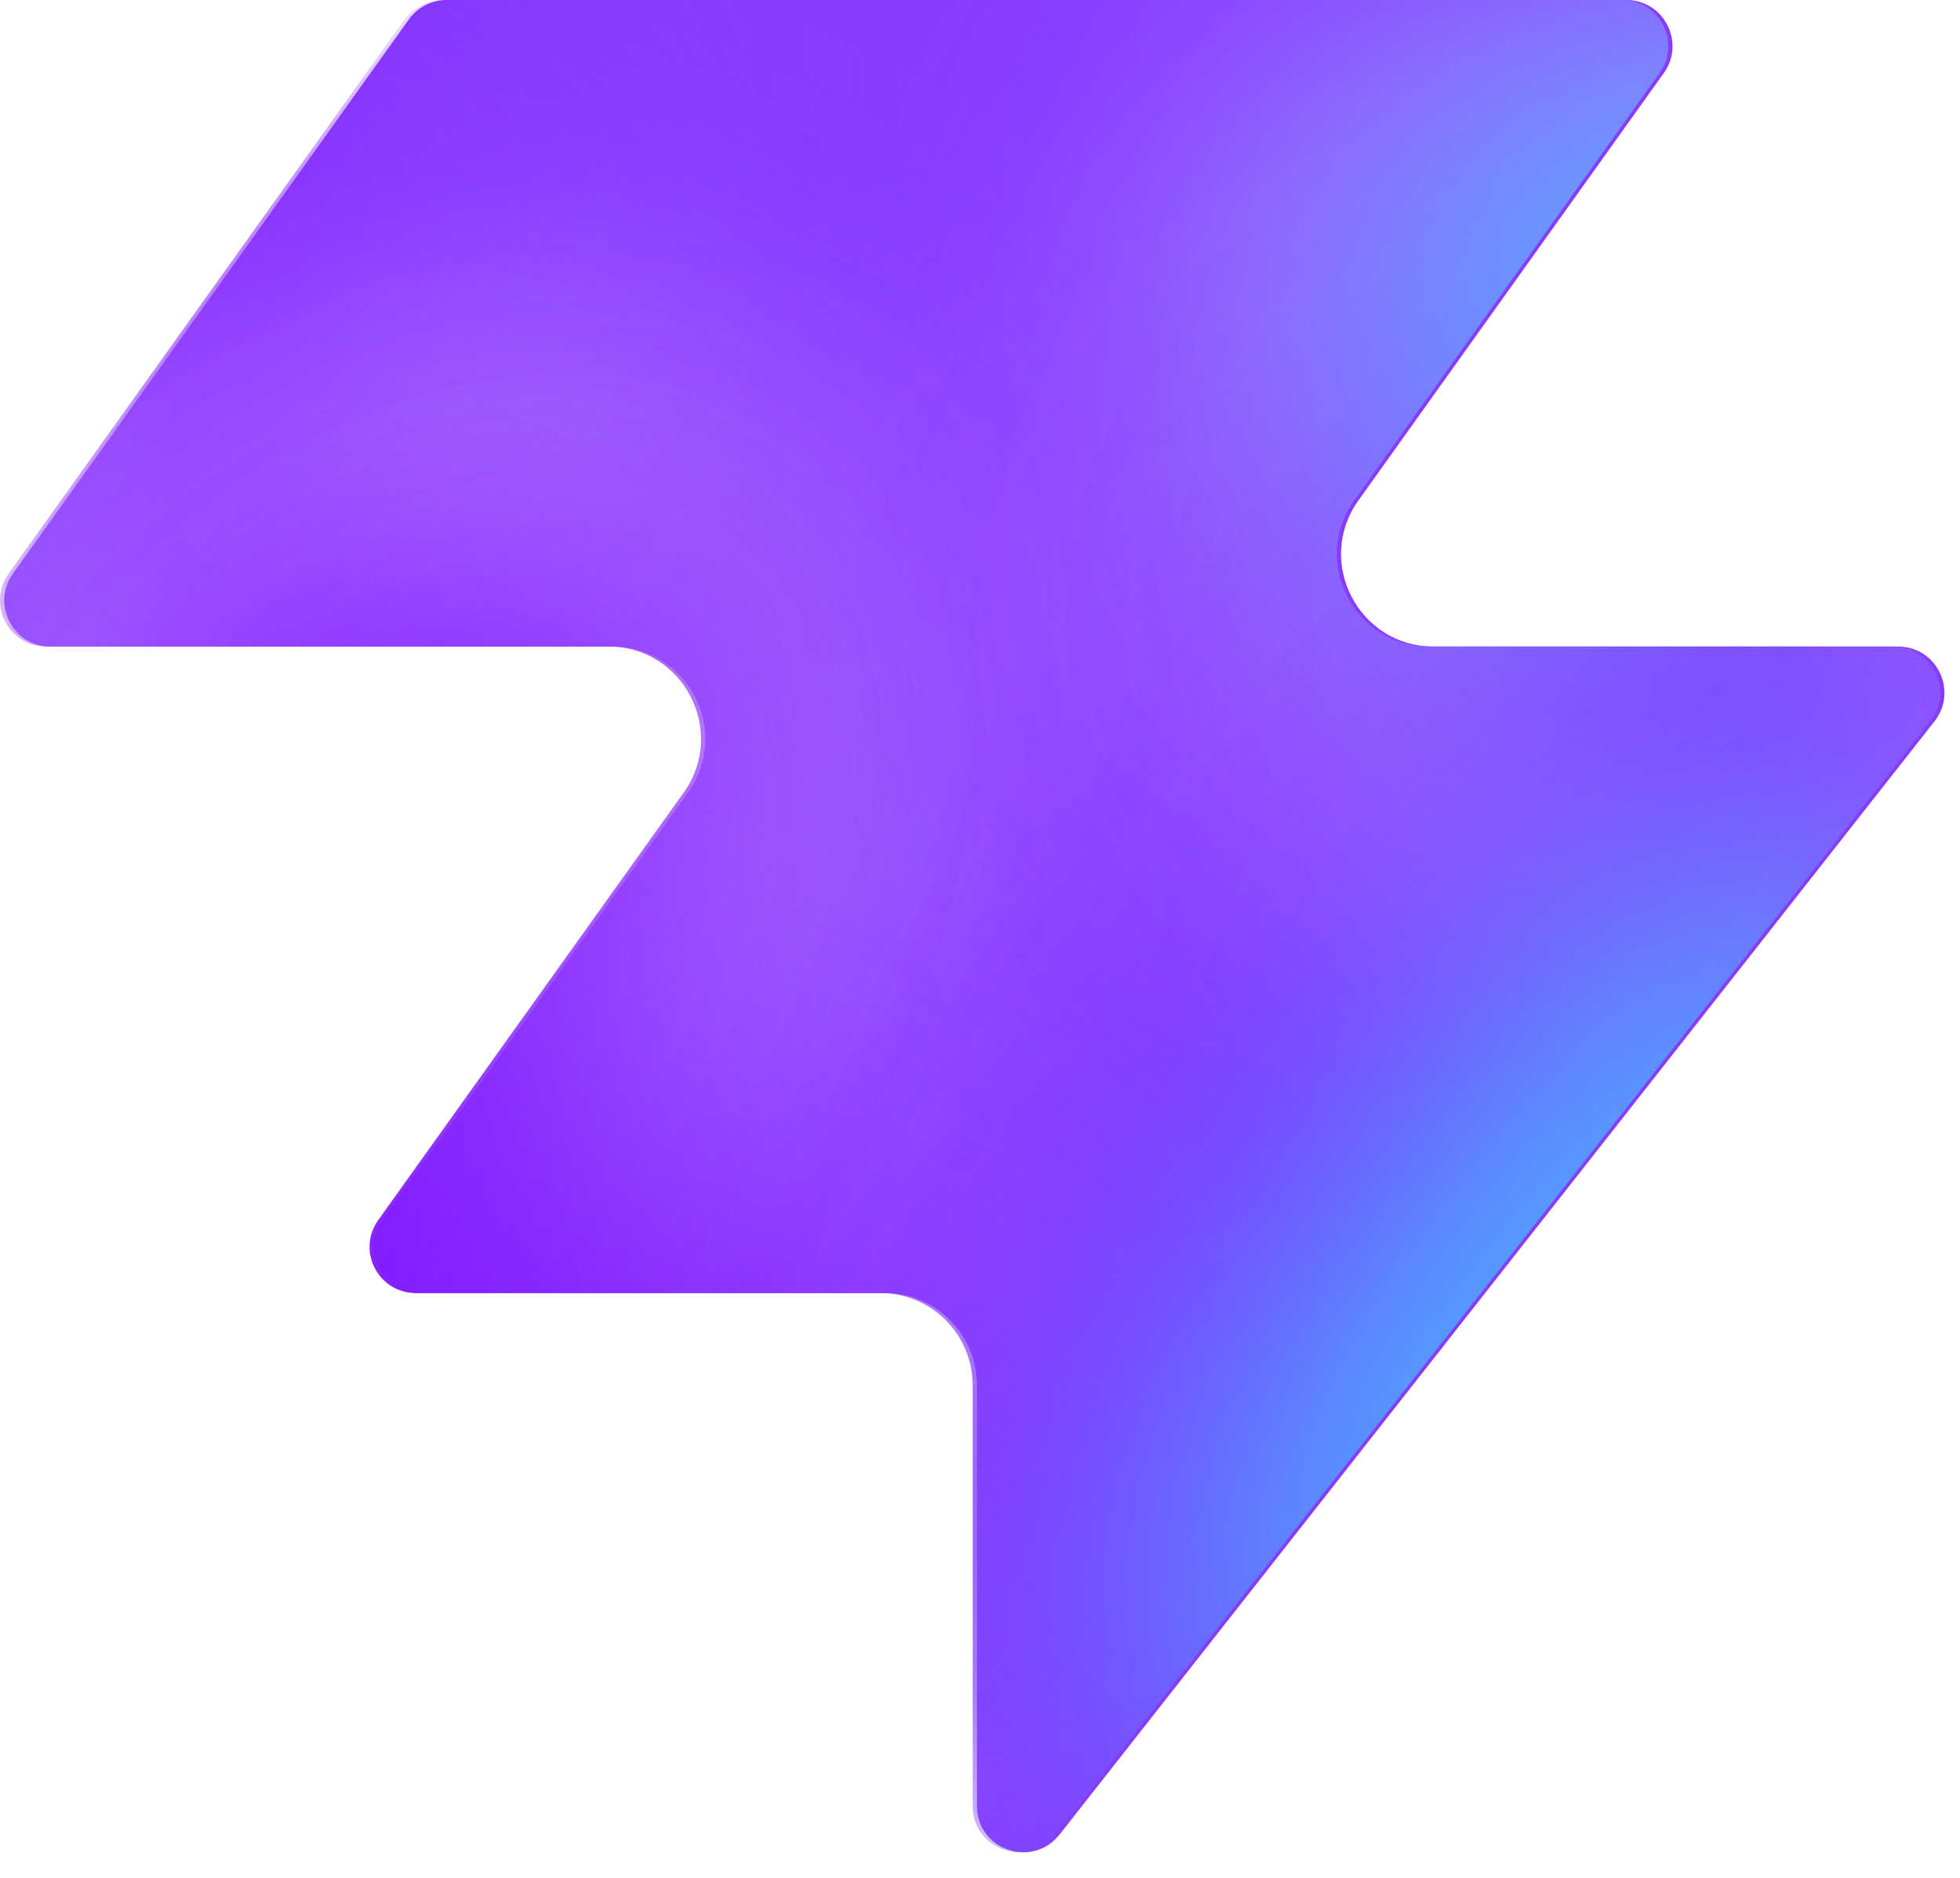
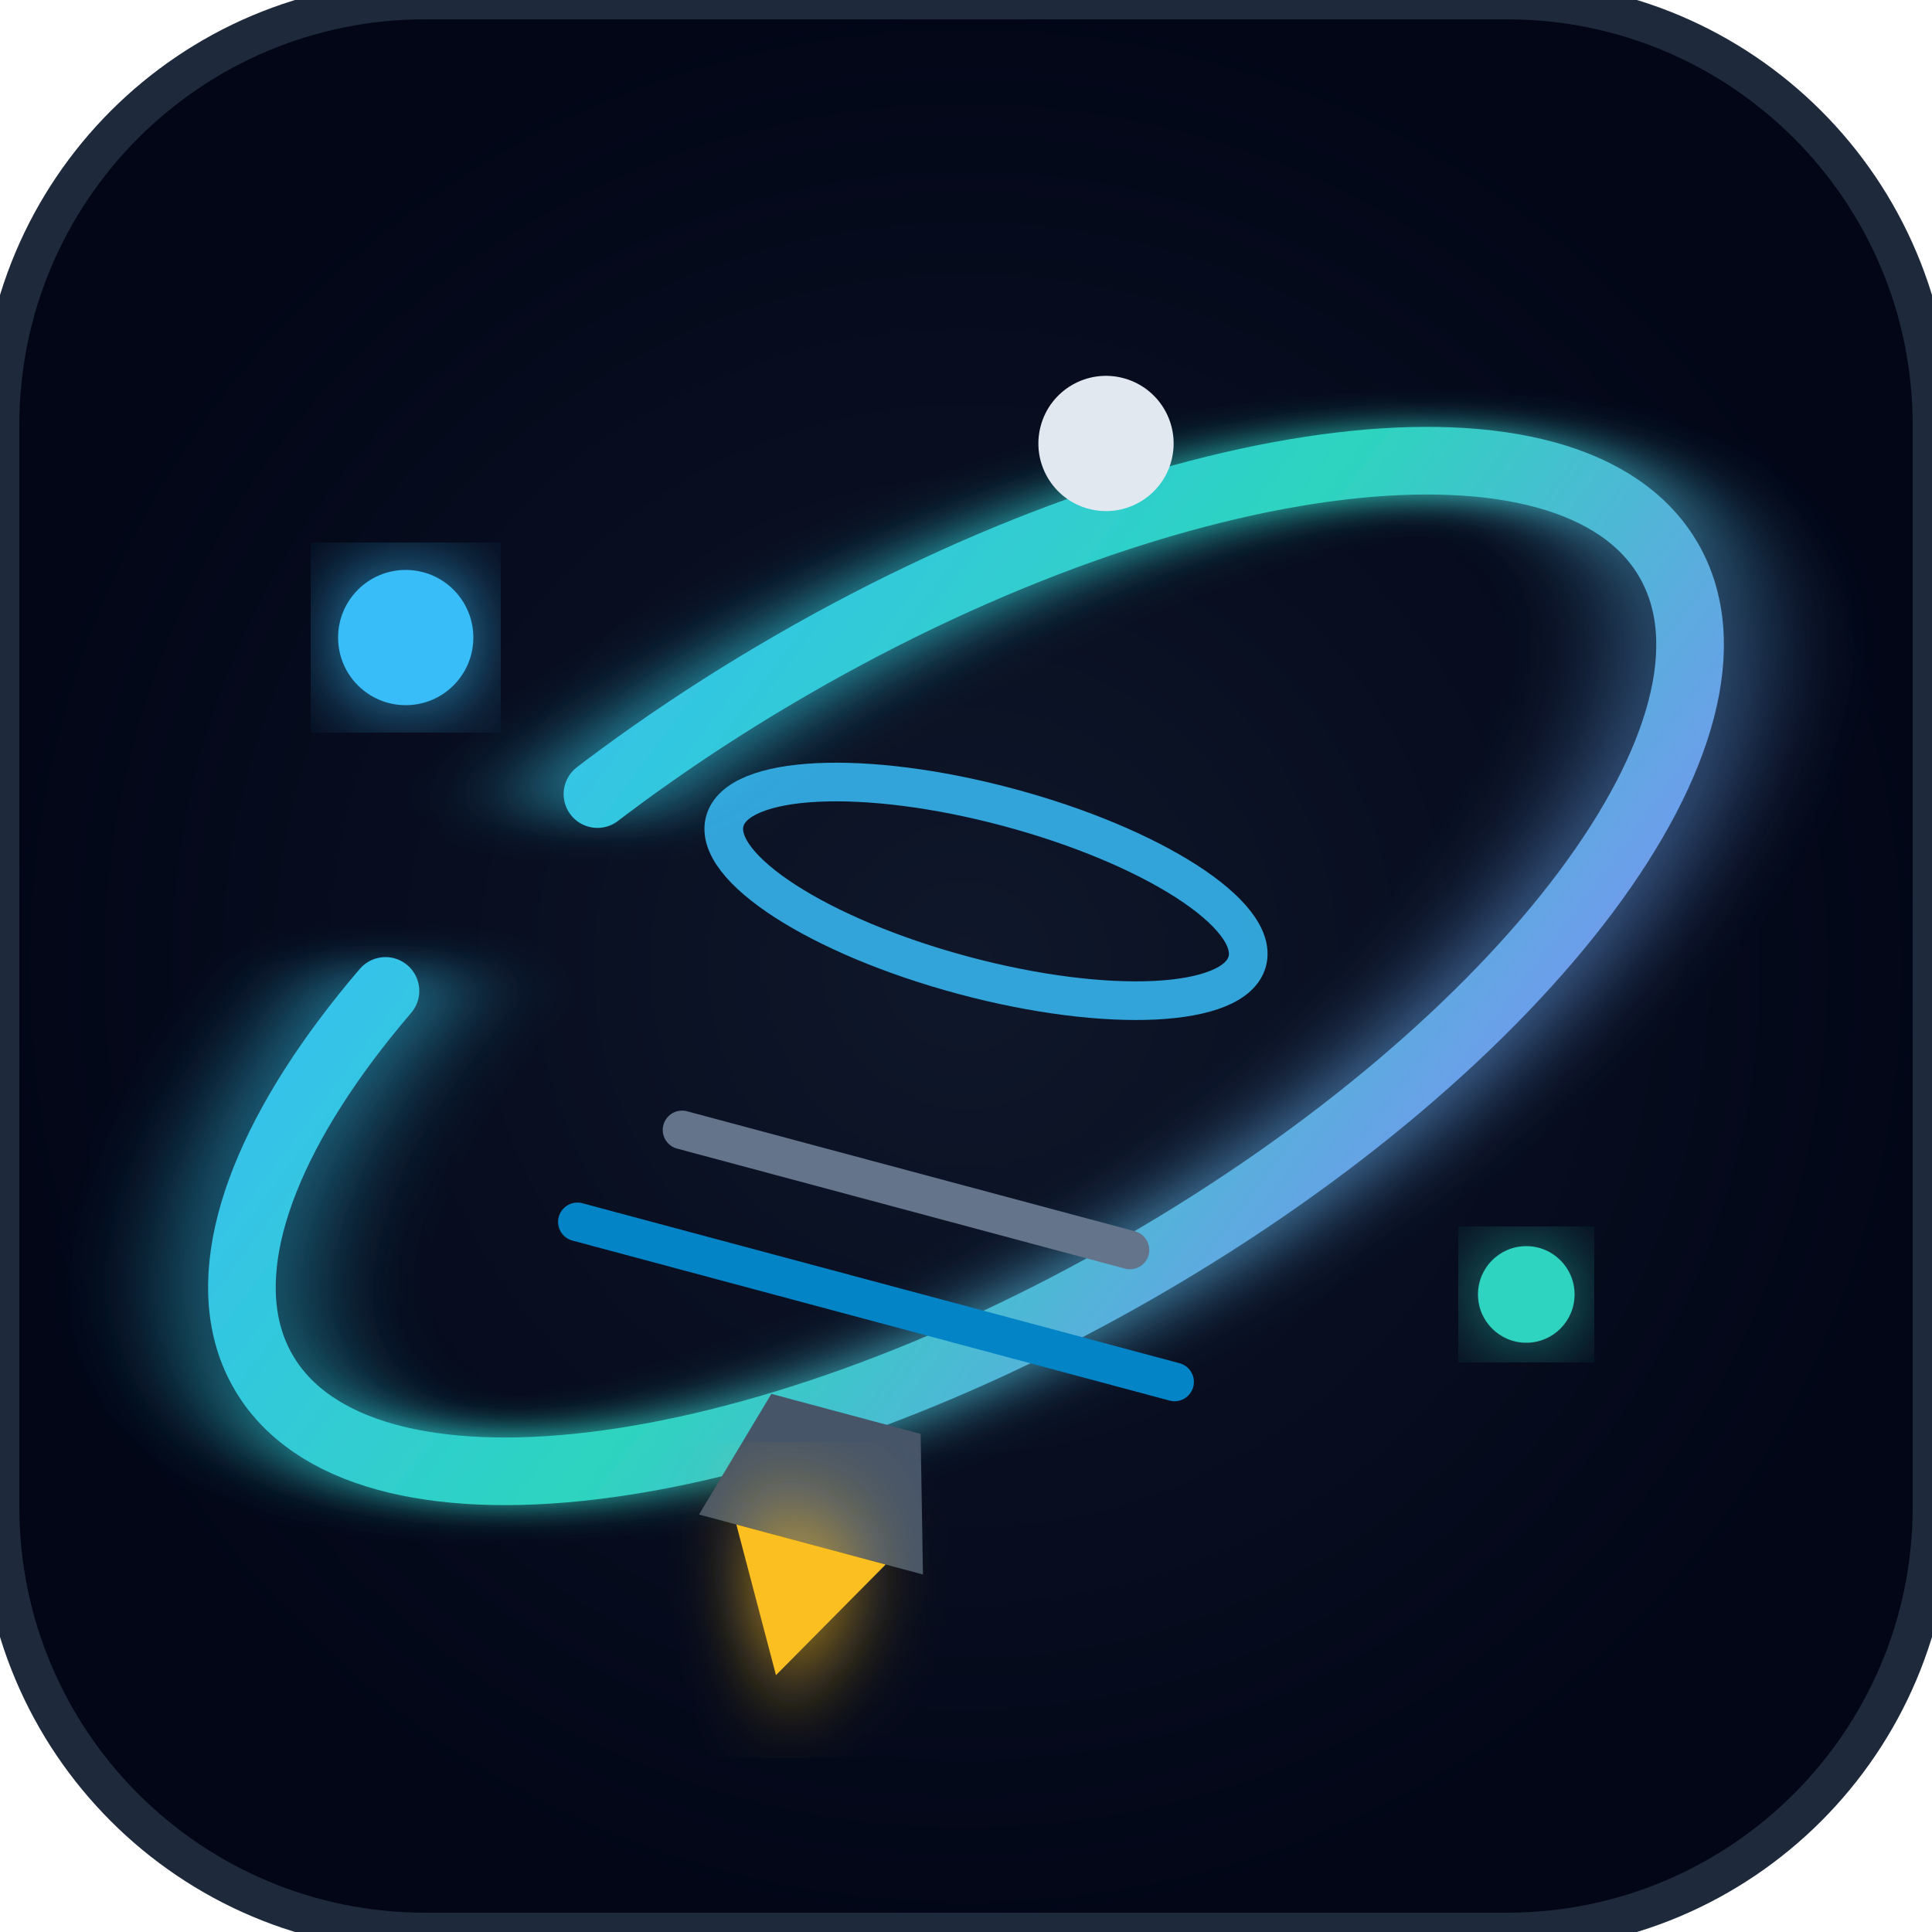
- <svg xmlns="http://www.w3.org/2000/svg" width="48" height="46" fill="none" viewBox="0 0 48 46">
-   <path fill="#863bff" d="M25.946 44.938c-.664.845-2.021.375-2.021-.698V33.937a2.26 2.26 0 0 0-2.262-2.262H10.287c-.92 0-1.456-1.04-.92-1.788l7.48-10.471c1.07-1.497 0-3.578-1.842-3.578H1.237c-.92 0-1.456-1.04-.92-1.788L10.013.474c.214-.297.556-.474.92-.474h28.894c.92 0 1.456 1.04.92 1.788l-7.48 10.471c-1.07 1.498 0 3.579 1.842 3.579h11.377c.943 0 1.473 1.088.89 1.83L25.947 44.94z" style="fill:#863bff;fill:color(display-p3 .525 .23 1);fill-opacity:1" />
-   <mask id="a" width="48" height="46" x="0" y="0" maskUnits="userSpaceOnUse" style="mask-type:alpha">
-     <path fill="#000" d="M25.842 44.938c-.664.844-2.021.375-2.021-.698V33.937a2.26 2.26 0 0 0-2.262-2.262H10.183c-.92 0-1.456-1.04-.92-1.788l7.48-10.471c1.07-1.498 0-3.579-1.842-3.579H1.133c-.92 0-1.456-1.04-.92-1.787L9.91.473c.214-.297.556-.474.92-.474h28.894c.92 0 1.456 1.04.92 1.788l-7.48 10.471c-1.07 1.498 0 3.578 1.842 3.578h11.377c.943 0 1.473 1.088.89 1.832L25.843 44.94z" style="fill:#000;fill-opacity:1" />
-   </mask>
-   <g mask="url(#a)">
-     <g filter="url(#b)">
-       <ellipse cx="5.508" cy="14.704" fill="#ede6ff" rx="5.508" ry="14.704" style="fill:#ede6ff;fill:color(display-p3 .927 .903 1);fill-opacity:1" transform="matrix(.00324 1 1 -.00324 -4.47 31.516)" />
-     </g>
-     <g filter="url(#c)">
-       <ellipse cx="10.399" cy="29.851" fill="#ede6ff" rx="10.399" ry="29.851" style="fill:#ede6ff;fill:color(display-p3 .927 .903 1);fill-opacity:1" transform="matrix(.00324 1 1 -.00324 -39.328 7.883)" />
-     </g>
-     <g filter="url(#d)">
-       <ellipse cx="5.508" cy="30.487" fill="#7e14ff" rx="5.508" ry="30.487" style="fill:#7e14ff;fill:color(display-p3 .492 .077 1);fill-opacity:1" transform="rotate(89.814 -25.913 -14.639)scale(1 -1)" />
-     </g>
-     <g filter="url(#e)">
-       <ellipse cx="5.508" cy="30.599" fill="#7e14ff" rx="5.508" ry="30.599" style="fill:#7e14ff;fill:color(display-p3 .492 .077 1);fill-opacity:1" transform="rotate(89.814 -32.644 -3.334)scale(1 -1)" />
-     </g>
-     <g filter="url(#f)">
-       <ellipse cx="5.508" cy="30.599" fill="#7e14ff" rx="5.508" ry="30.599" style="fill:#7e14ff;fill:color(display-p3 .492 .077 1);fill-opacity:1" transform="matrix(.00324 1 1 -.00324 -34.34 30.47)" />
-     </g>
-     <g filter="url(#g)">
-       <ellipse cx="14.072" cy="22.078" fill="#ede6ff" rx="14.072" ry="22.078" style="fill:#ede6ff;fill:color(display-p3 .927 .903 1);fill-opacity:1" transform="rotate(93.35 24.506 48.493)scale(-1 1)" />
-     </g>
-     <g filter="url(#h)">
-       <ellipse cx="3.47" cy="21.501" fill="#7e14ff" rx="3.47" ry="21.501" style="fill:#7e14ff;fill:color(display-p3 .492 .077 1);fill-opacity:1" transform="rotate(89.009 28.708 47.59)scale(-1 1)" />
-     </g>
-     <g filter="url(#i)">
-       <ellipse cx="3.47" cy="21.501" fill="#7e14ff" rx="3.47" ry="21.501" style="fill:#7e14ff;fill:color(display-p3 .492 .077 1);fill-opacity:1" transform="rotate(89.009 28.708 47.59)scale(-1 1)" />
-     </g>
-     <g filter="url(#j)">
-       <ellipse cx=".387" cy="8.972" fill="#7e14ff" rx="4.407" ry="29.108" style="fill:#7e14ff;fill:color(display-p3 .492 .077 1);fill-opacity:1" transform="rotate(39.51 .387 8.972)" />
-     </g>
-     <g filter="url(#k)">
-       <ellipse cx="47.523" cy="-6.092" fill="#7e14ff" rx="4.407" ry="29.108" style="fill:#7e14ff;fill:color(display-p3 .492 .077 1);fill-opacity:1" transform="rotate(37.892 47.523 -6.092)" />
-     </g>
-     <g filter="url(#l)">
-       <ellipse cx="41.412" cy="6.333" fill="#47bfff" rx="5.971" ry="9.665" style="fill:#47bfff;fill:color(display-p3 .28 .748 1);fill-opacity:1" transform="rotate(37.892 41.412 6.333)" />
-     </g>
-     <g filter="url(#m)">
-       <ellipse cx="-1.879" cy="38.332" fill="#7e14ff" rx="4.407" ry="29.108" style="fill:#7e14ff;fill:color(display-p3 .492 .077 1);fill-opacity:1" transform="rotate(37.892 -1.88 38.332)" />
-     </g>
-     <g filter="url(#n)">
-       <ellipse cx="-1.879" cy="38.332" fill="#7e14ff" rx="4.407" ry="29.108" style="fill:#7e14ff;fill:color(display-p3 .492 .077 1);fill-opacity:1" transform="rotate(37.892 -1.88 38.332)" />
-     </g>
-     <g filter="url(#o)">
-       <ellipse cx="35.651" cy="29.907" fill="#7e14ff" rx="4.407" ry="29.108" style="fill:#7e14ff;fill:color(display-p3 .492 .077 1);fill-opacity:1" transform="rotate(37.892 35.651 29.907)" />
-     </g>
-     <g filter="url(#p)">
-       <ellipse cx="38.418" cy="32.4" fill="#47bfff" rx="5.971" ry="15.297" style="fill:#47bfff;fill:color(display-p3 .28 .748 1);fill-opacity:1" transform="rotate(37.892 38.418 32.4)" />
-     </g>
-   </g>
+ <svg xmlns="http://www.w3.org/2000/svg" viewBox="0 0 100 100" width="100" height="100">
  <defs>
-     <filter id="b" width="60.045" height="41.654" x="-19.77" y="16.149" color-interpolation-filters="sRGB" filterUnits="userSpaceOnUse">
-       <feFlood flood-opacity="0" result="BackgroundImageFix" />
-       <feBlend in="SourceGraphic" in2="BackgroundImageFix" result="shape" />
-       <feGaussianBlur result="effect1_foregroundBlur_2002_17158" stdDeviation="7.659" />
-     </filter>
-     <filter id="c" width="90.34" height="51.437" x="-54.613" y="-7.533" color-interpolation-filters="sRGB" filterUnits="userSpaceOnUse">
-       <feFlood flood-opacity="0" result="BackgroundImageFix" />
-       <feBlend in="SourceGraphic" in2="BackgroundImageFix" result="shape" />
-       <feGaussianBlur result="effect1_foregroundBlur_2002_17158" stdDeviation="7.659" />
-     </filter>
-     <filter id="d" width="79.355" height="29.4" x="-49.64" y="2.03" color-interpolation-filters="sRGB" filterUnits="userSpaceOnUse">
-       <feFlood flood-opacity="0" result="BackgroundImageFix" />
-       <feBlend in="SourceGraphic" in2="BackgroundImageFix" result="shape" />
-       <feGaussianBlur result="effect1_foregroundBlur_2002_17158" stdDeviation="4.596" />
-     </filter>
-     <filter id="e" width="79.579" height="29.4" x="-45.045" y="20.029" color-interpolation-filters="sRGB" filterUnits="userSpaceOnUse">
-       <feFlood flood-opacity="0" result="BackgroundImageFix" />
-       <feBlend in="SourceGraphic" in2="BackgroundImageFix" result="shape" />
-       <feGaussianBlur result="effect1_foregroundBlur_2002_17158" stdDeviation="4.596" />
-     </filter>
-     <filter id="f" width="79.579" height="29.4" x="-43.513" y="21.178" color-interpolation-filters="sRGB" filterUnits="userSpaceOnUse">
-       <feFlood flood-opacity="0" result="BackgroundImageFix" />
-       <feBlend in="SourceGraphic" in2="BackgroundImageFix" result="shape" />
-       <feGaussianBlur result="effect1_foregroundBlur_2002_17158" stdDeviation="4.596" />
-     </filter>
-     <filter id="g" width="74.749" height="58.852" x="15.756" y="-17.901" color-interpolation-filters="sRGB" filterUnits="userSpaceOnUse">
-       <feFlood flood-opacity="0" result="BackgroundImageFix" />
-       <feBlend in="SourceGraphic" in2="BackgroundImageFix" result="shape" />
-       <feGaussianBlur result="effect1_foregroundBlur_2002_17158" stdDeviation="7.659" />
-     </filter>
-     <filter id="h" width="61.377" height="25.362" x="23.548" y="2.284" color-interpolation-filters="sRGB" filterUnits="userSpaceOnUse">
-       <feFlood flood-opacity="0" result="BackgroundImageFix" />
-       <feBlend in="SourceGraphic" in2="BackgroundImageFix" result="shape" />
-       <feGaussianBlur result="effect1_foregroundBlur_2002_17158" stdDeviation="4.596" />
-     </filter>
-     <filter id="i" width="61.377" height="25.362" x="23.548" y="2.284" color-interpolation-filters="sRGB" filterUnits="userSpaceOnUse">
-       <feFlood flood-opacity="0" result="BackgroundImageFix" />
-       <feBlend in="SourceGraphic" in2="BackgroundImageFix" result="shape" />
-       <feGaussianBlur result="effect1_foregroundBlur_2002_17158" stdDeviation="4.596" />
-     </filter>
-     <filter id="j" width="56.045" height="63.649" x="-27.636" y="-22.853" color-interpolation-filters="sRGB" filterUnits="userSpaceOnUse">
-       <feFlood flood-opacity="0" result="BackgroundImageFix" />
-       <feBlend in="SourceGraphic" in2="BackgroundImageFix" result="shape" />
-       <feGaussianBlur result="effect1_foregroundBlur_2002_17158" stdDeviation="4.596" />
-     </filter>
-     <filter id="k" width="54.814" height="64.646" x="20.116" y="-38.415" color-interpolation-filters="sRGB" filterUnits="userSpaceOnUse">
-       <feFlood flood-opacity="0" result="BackgroundImageFix" />
-       <feBlend in="SourceGraphic" in2="BackgroundImageFix" result="shape" />
-       <feGaussianBlur result="effect1_foregroundBlur_2002_17158" stdDeviation="4.596" />
-     </filter>
-     <filter id="l" width="33.541" height="35.313" x="24.641" y="-11.323" color-interpolation-filters="sRGB" filterUnits="userSpaceOnUse">
-       <feFlood flood-opacity="0" result="BackgroundImageFix" />
-       <feBlend in="SourceGraphic" in2="BackgroundImageFix" result="shape" />
-       <feGaussianBlur result="effect1_foregroundBlur_2002_17158" stdDeviation="4.596" />
-     </filter>
-     <filter id="m" width="54.814" height="64.646" x="-29.286" y="6.009" color-interpolation-filters="sRGB" filterUnits="userSpaceOnUse">
-       <feFlood flood-opacity="0" result="BackgroundImageFix" />
-       <feBlend in="SourceGraphic" in2="BackgroundImageFix" result="shape" />
-       <feGaussianBlur result="effect1_foregroundBlur_2002_17158" stdDeviation="4.596" />
-     </filter>
-     <filter id="n" width="54.814" height="64.646" x="-29.286" y="6.009" color-interpolation-filters="sRGB" filterUnits="userSpaceOnUse">
-       <feFlood flood-opacity="0" result="BackgroundImageFix" />
-       <feBlend in="SourceGraphic" in2="BackgroundImageFix" result="shape" />
-       <feGaussianBlur result="effect1_foregroundBlur_2002_17158" stdDeviation="4.596" />
-     </filter>
-     <filter id="o" width="54.814" height="64.646" x="8.244" y="-2.416" color-interpolation-filters="sRGB" filterUnits="userSpaceOnUse">
-       <feFlood flood-opacity="0" result="BackgroundImageFix" />
-       <feBlend in="SourceGraphic" in2="BackgroundImageFix" result="shape" />
-       <feGaussianBlur result="effect1_foregroundBlur_2002_17158" stdDeviation="4.596" />
-     </filter>
-     <filter id="p" width="39.409" height="43.623" x="18.713" y="10.588" color-interpolation-filters="sRGB" filterUnits="userSpaceOnUse">
-       <feFlood flood-opacity="0" result="BackgroundImageFix" />
-       <feBlend in="SourceGraphic" in2="BackgroundImageFix" result="shape" />
-       <feGaussianBlur result="effect1_foregroundBlur_2002_17158" stdDeviation="4.596" />
+     <radialGradient id="space-bg" cx="50%" cy="50%" r="50%">
+       <stop offset="0%" stop-color="#0f172a" />
+       <stop offset="100%" stop-color="#020617" />
+     </radialGradient>
+     <linearGradient id="orbit-glow" x1="0%" y1="0%" x2="100%" y2="100%">
+       <stop offset="0%" stop-color="#38bdf8" />
+       <stop offset="50%" stop-color="#2dd4bf" />
+       <stop offset="100%" stop-color="#818cf8" />
+     </linearGradient>
+     <linearGradient id="spine-metal" x1="0%" y1="0%" x2="0%" y2="100%">
+       <stop offset="0%" stop-color="#f8fafc" />
+       <stop offset="100%" stop-color="#94a3b8" />
+     </linearGradient>
+     <filter id="glow" x="-20%" y="-20%" width="140%" height="140%">
+       <feGaussianBlur stdDeviation="2.5" result="blur" />
+       <feComposite in="SourceGraphic" in2="blur" operator="over" />
    </filter>
  </defs>
+   <rect width="100" height="100" rx="22" fill="url(#space-bg)" stroke="#1e293b" stroke-width="2" />
+   <ellipse cx="50" cy="50" rx="42" ry="18" fill="none" stroke="url(#orbit-glow)" stroke-width="3.5" transform="rotate(-30 50 50)" filter="url(#glow)" stroke-dasharray="120 15" stroke-linecap="round" />
+   <circle cx="21" cy="33" r="3.5" fill="#38bdf8" filter="url(#glow)" />
+   <circle cx="79" cy="67" r="2.5" fill="#2dd4bf" filter="url(#glow)" />
+   <g transform="translate(50, 50) rotate(15)">
+     <ellipse cx="0" cy="-4" rx="14" ry="4.5" fill="none" stroke="#38bdf8" stroke-width="2" opacity="0.85" />
+     <line x1="0" y1="-28" x2="0" y2="24" stroke="url(#spine-metal)" stroke-width="3" stroke-linecap="round" />
+     <circle cx="0" cy="-28" r="3.5" fill="#e2e8f0" />
+     <line x1="-12" y1="12" x2="12" y2="12" stroke="#64748b" stroke-width="2" stroke-linecap="round" />
+     <line x1="-16" y1="18" x2="16" y2="18" stroke="#0284c7" stroke-width="2" stroke-linecap="round" />
+     <path d="M -4 24 L 4 24 L 6 31 L -6 31 Z" fill="#475569" />
+     <polygon points="0,38 -4,31 4,31" fill="#fbbf24" filter="url(#glow)" />
+   </g>
</svg>
